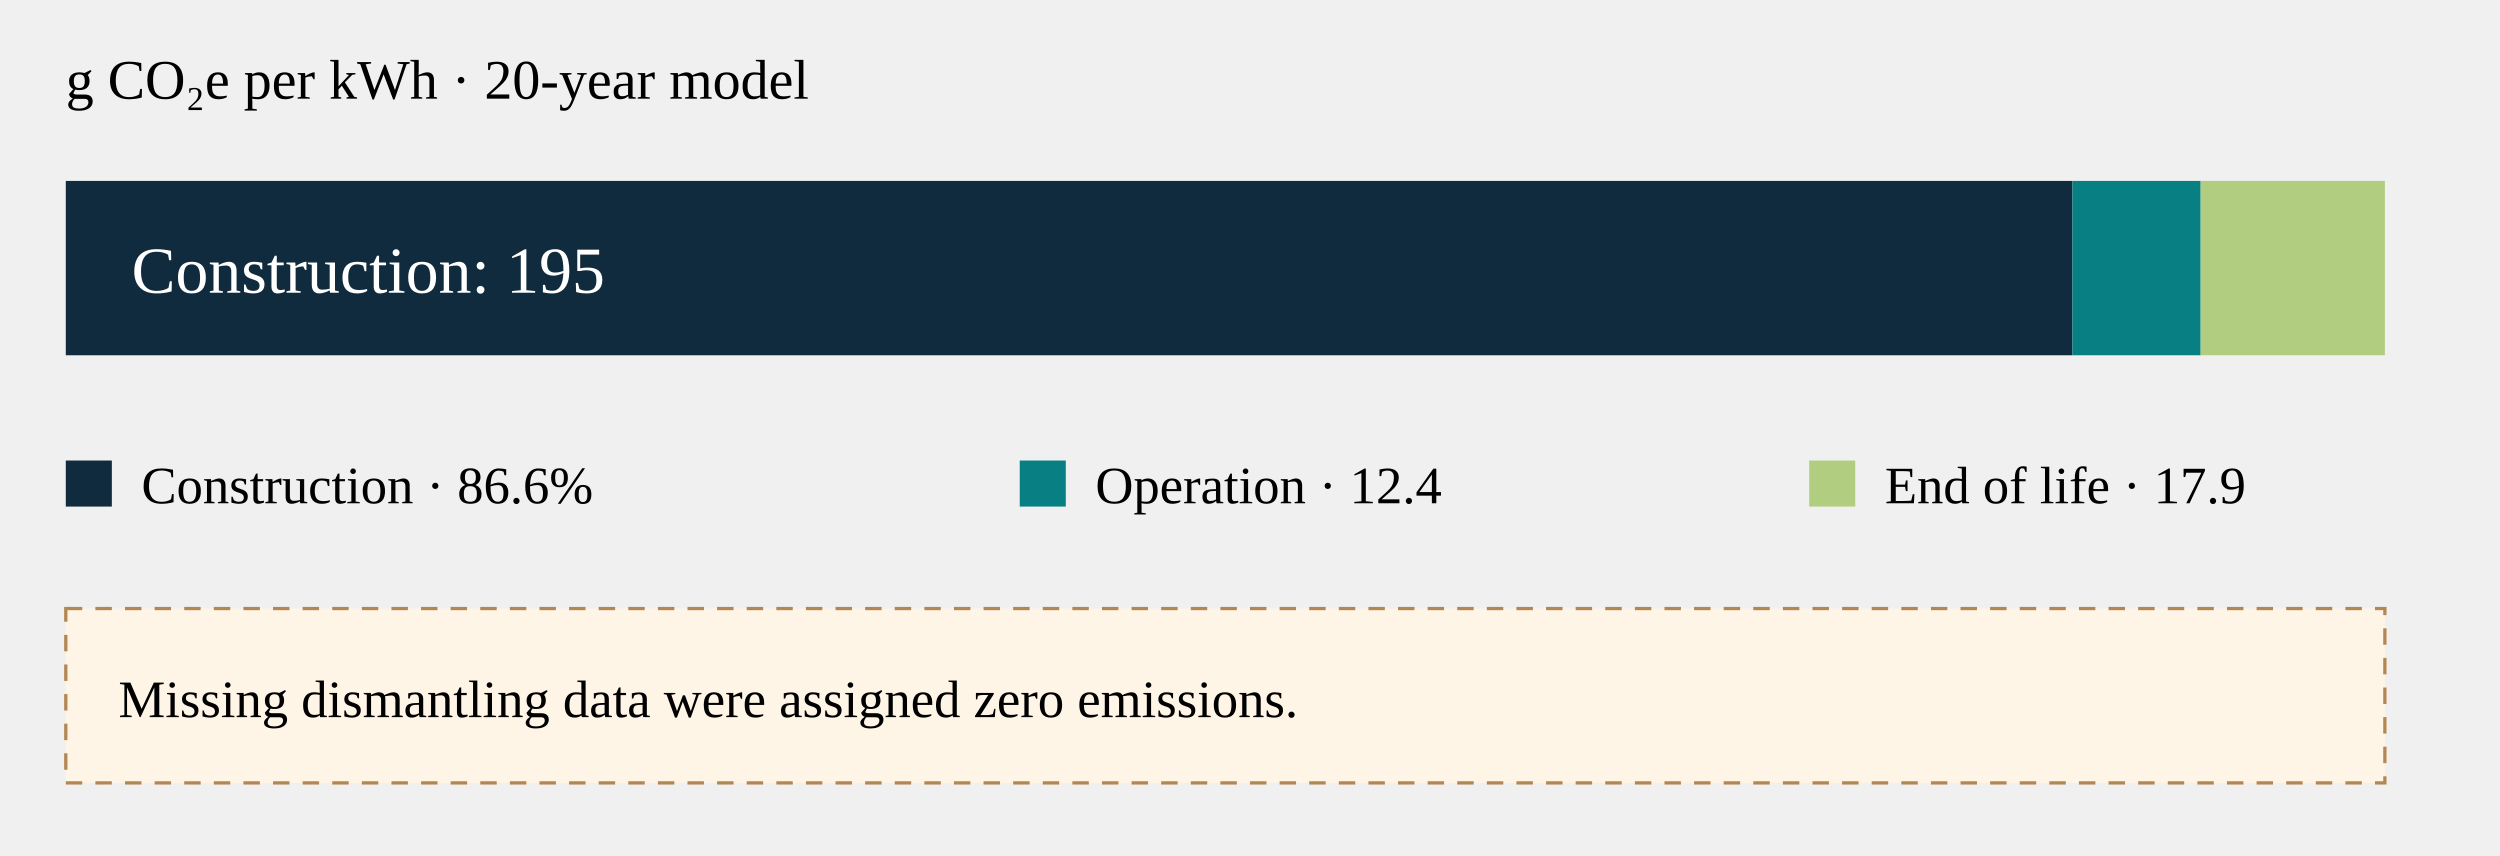
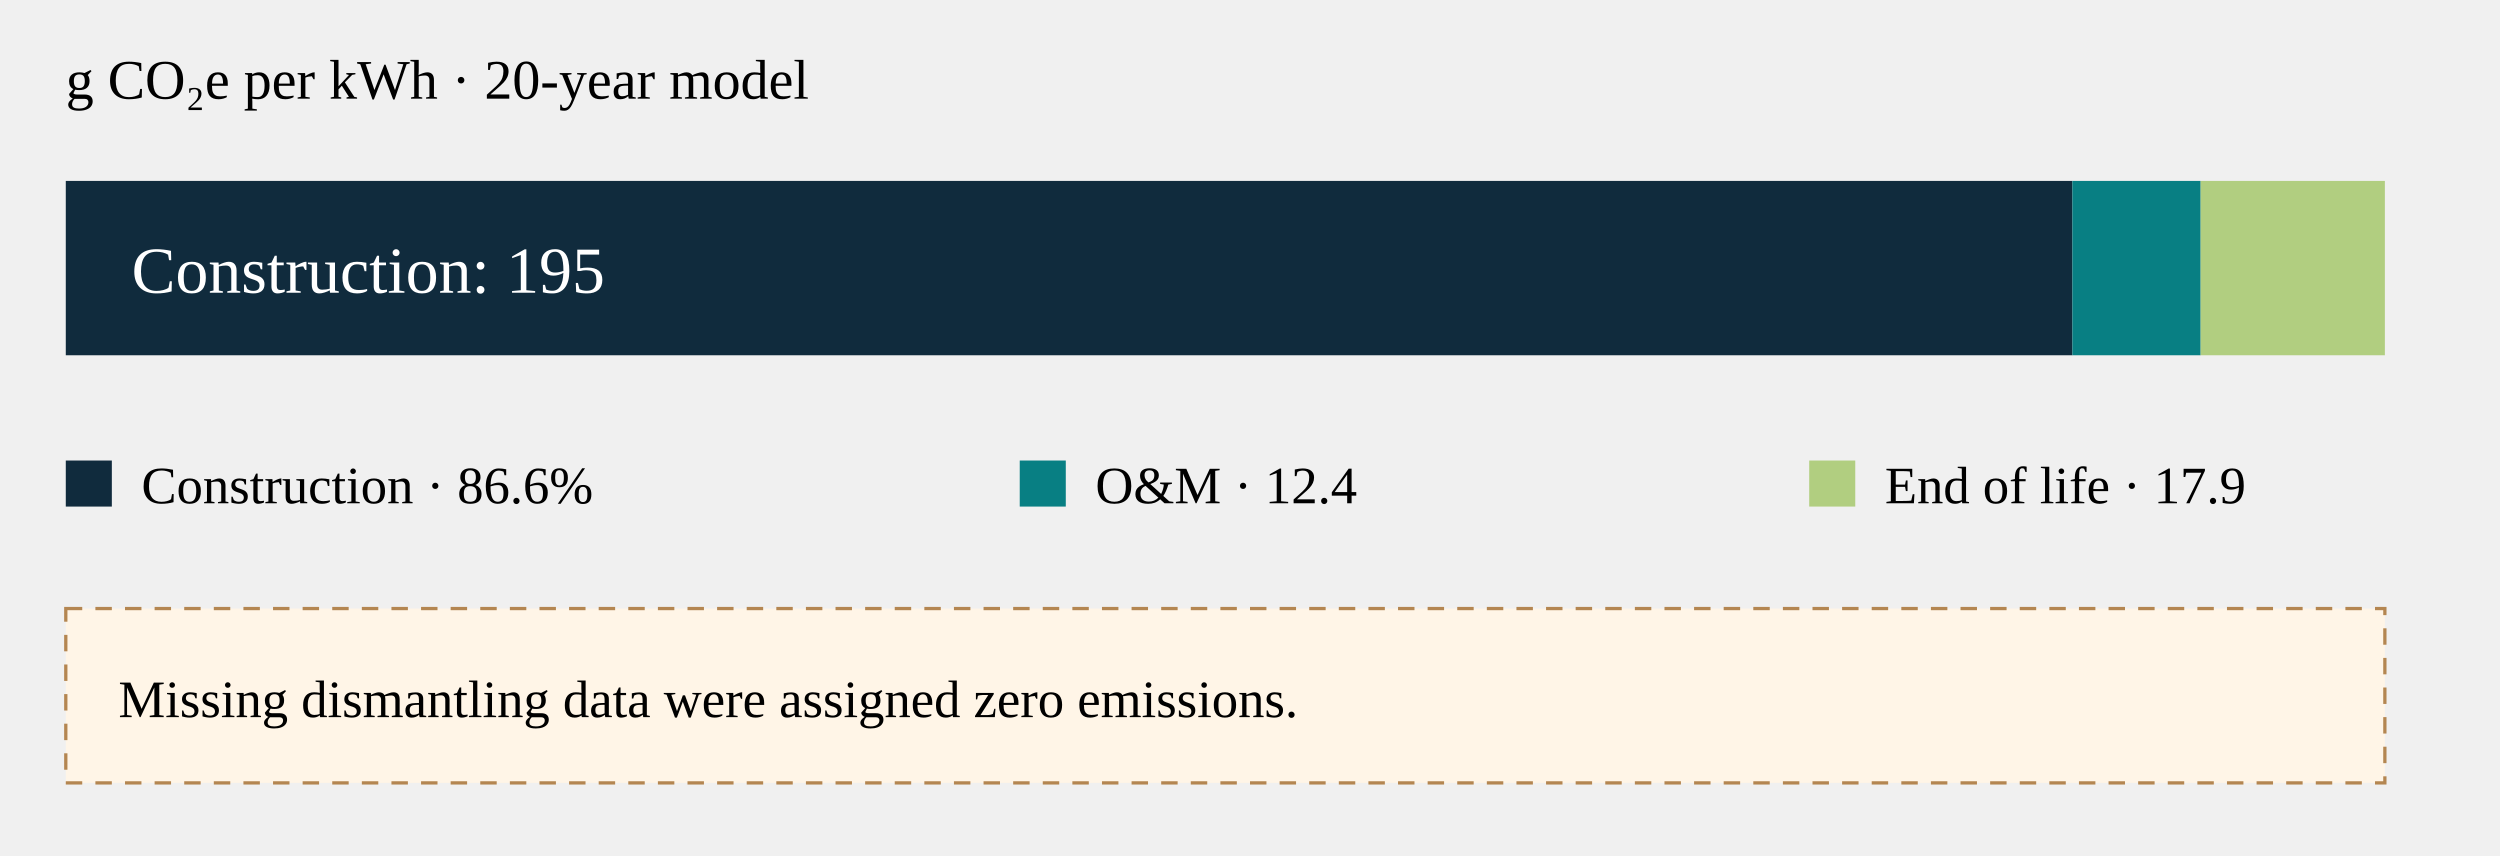
<svg xmlns="http://www.w3.org/2000/svg" viewBox="0 0 760 260" role="img" aria-label="Life-cycle climate-change contributions">
  <text x="20" y="30" font-size="17">g CO₂e per kWh · 20-year model</text>
  <rect x="20" y="55" width="610" height="53" fill="#102b3d" />
  <rect x="630" y="55" width="39" height="53" fill="#087f83" />
  <rect x="669" y="55" width="56" height="53" fill="#b1ce80" />
  <text x="40" y="89" fill="white" style="fill:white" font-size="20">Construction: 195</text>
  <rect x="20" y="140" width="14" height="14" fill="#102b3d" />
  <text x="43" y="153" font-size="16">Construction · 86.6%</text>
  <rect x="310" y="140" width="14" height="14" fill="#087f83" />
-   <text x="333" y="153" font-size="16">Operation · 12.4</text>
+   <text x="333" y="153" font-size="16">O&amp;M · 12.4</text>
  <rect x="550" y="140" width="14" height="14" fill="#b1ce80" />
  <text x="573" y="153" font-size="16">End of life · 17.9</text>
  <rect x="20" y="185" width="705" height="53" fill="#fff5e7" stroke="#b48651" stroke-dasharray="5 4" />
  <text x="36" y="218" font-size="16">Missing dismantling data were assigned zero emissions.</text>
</svg>
